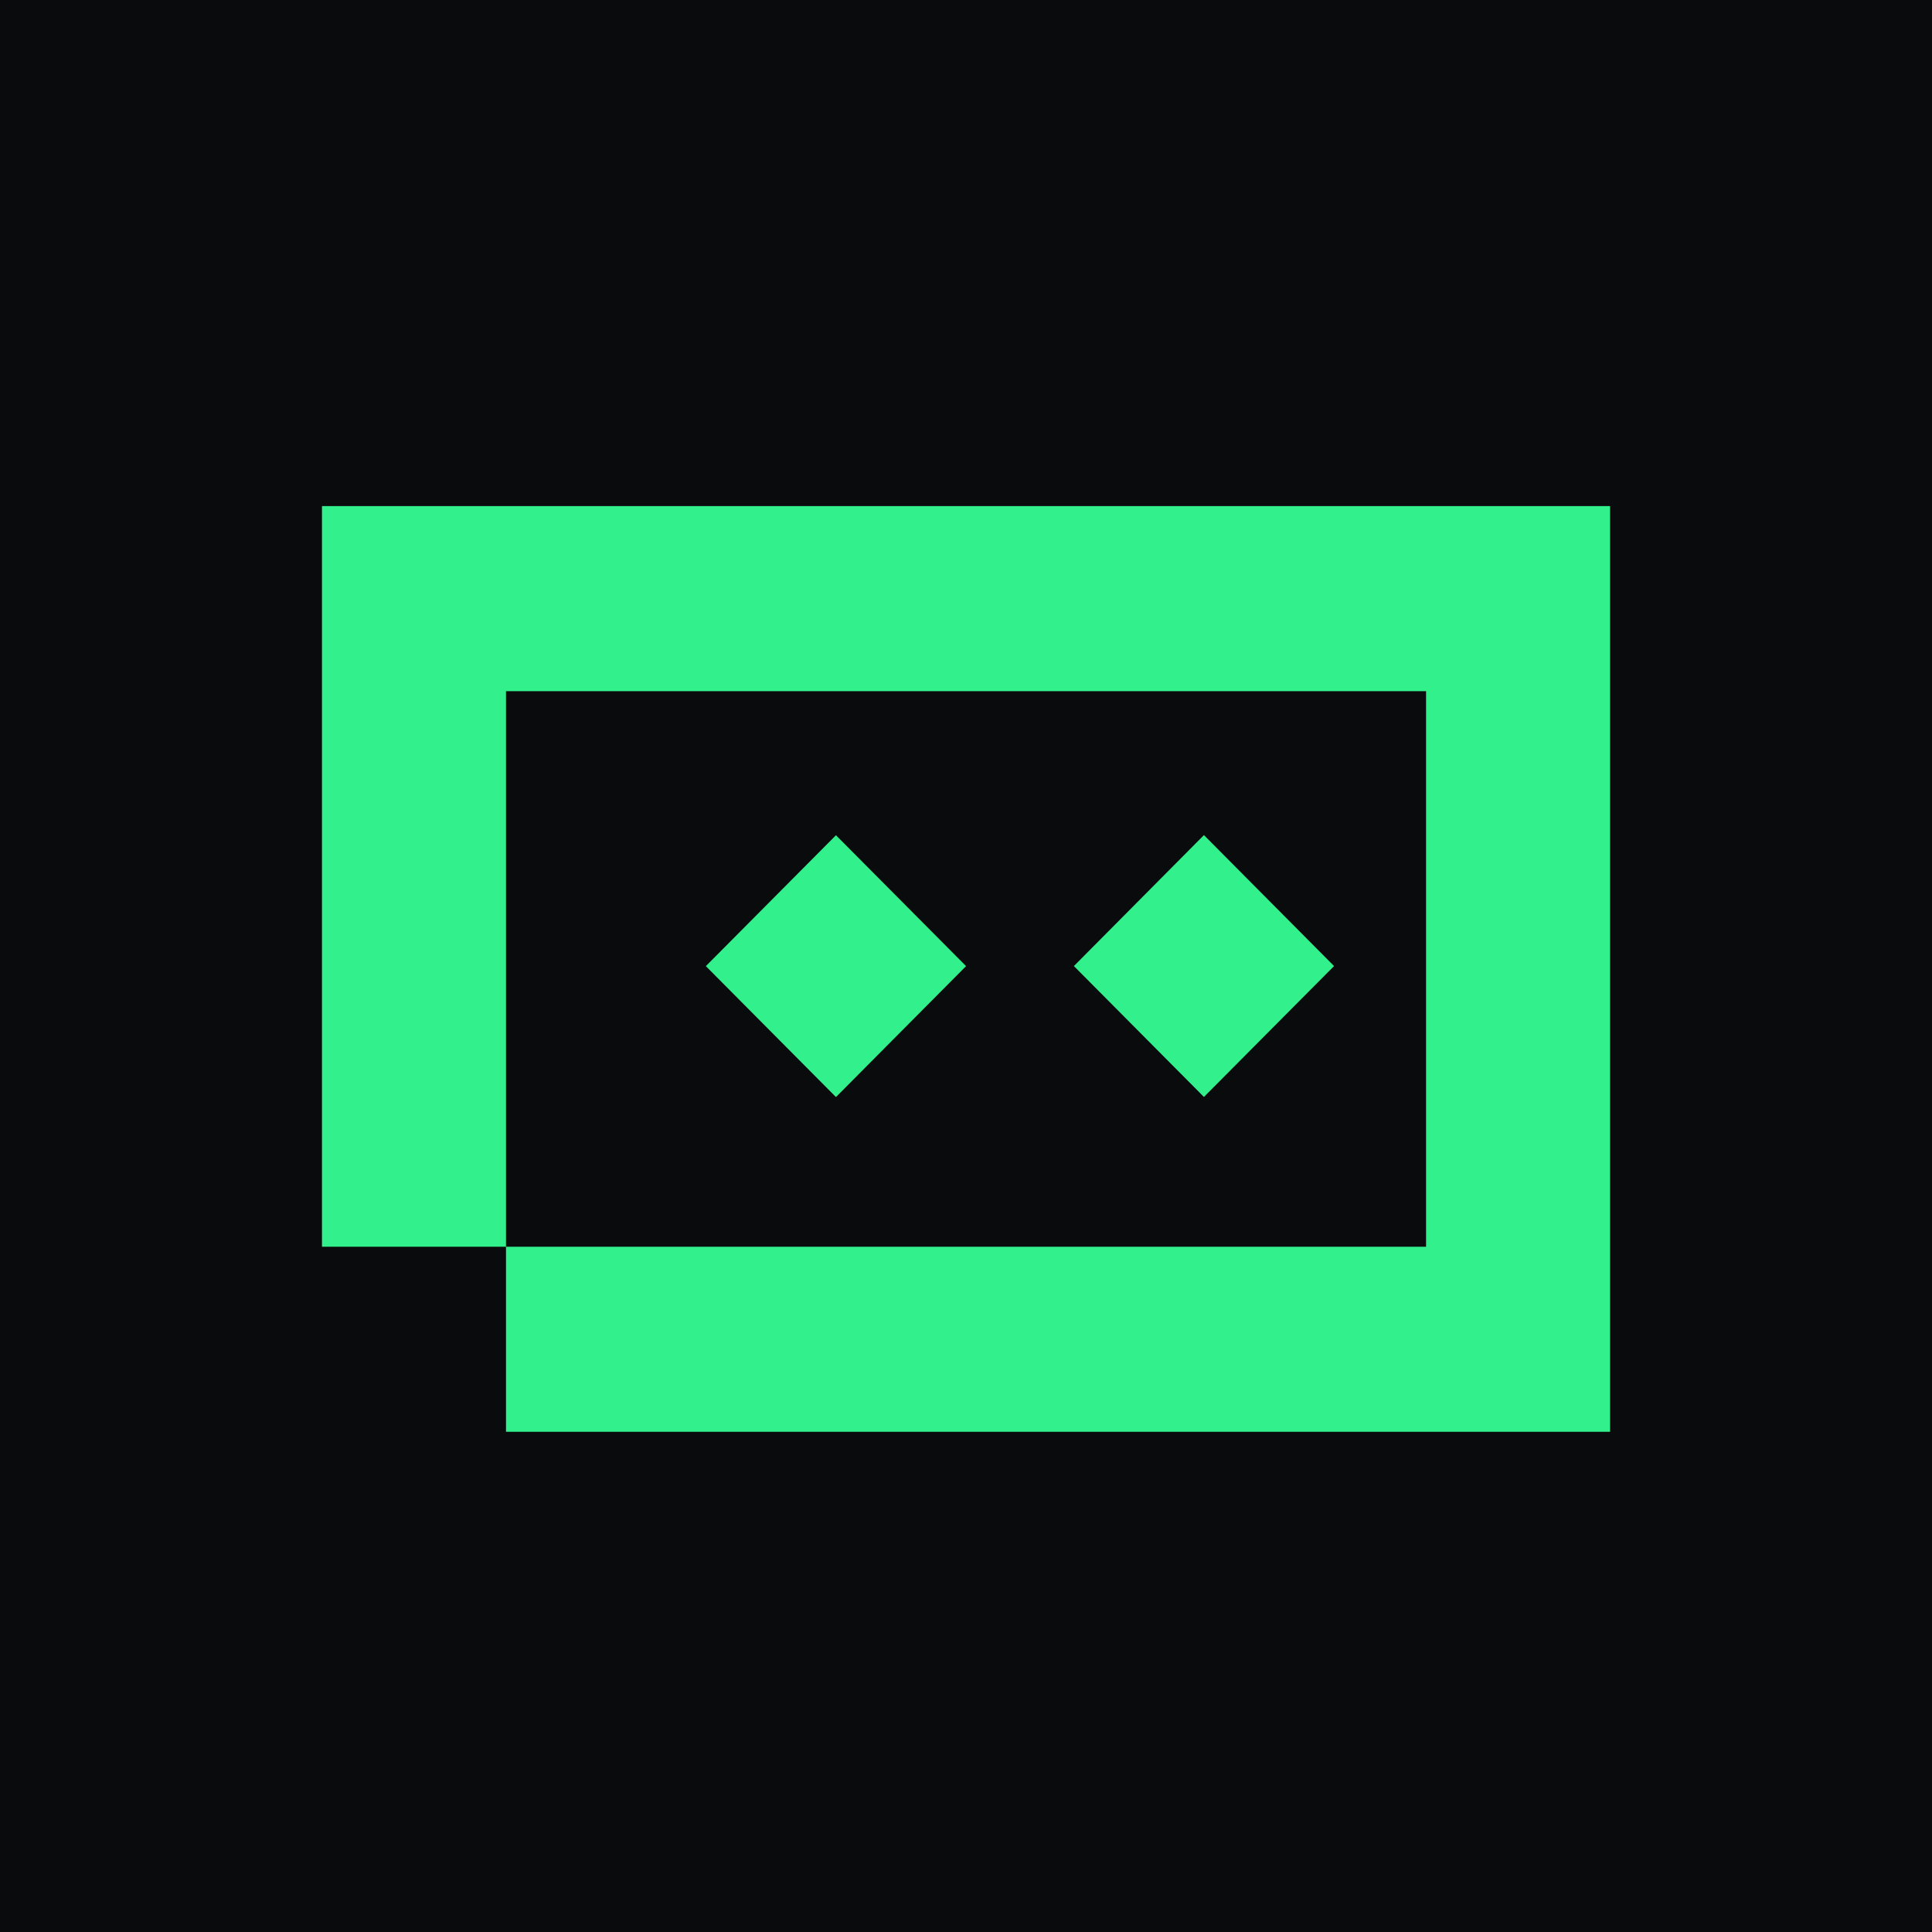
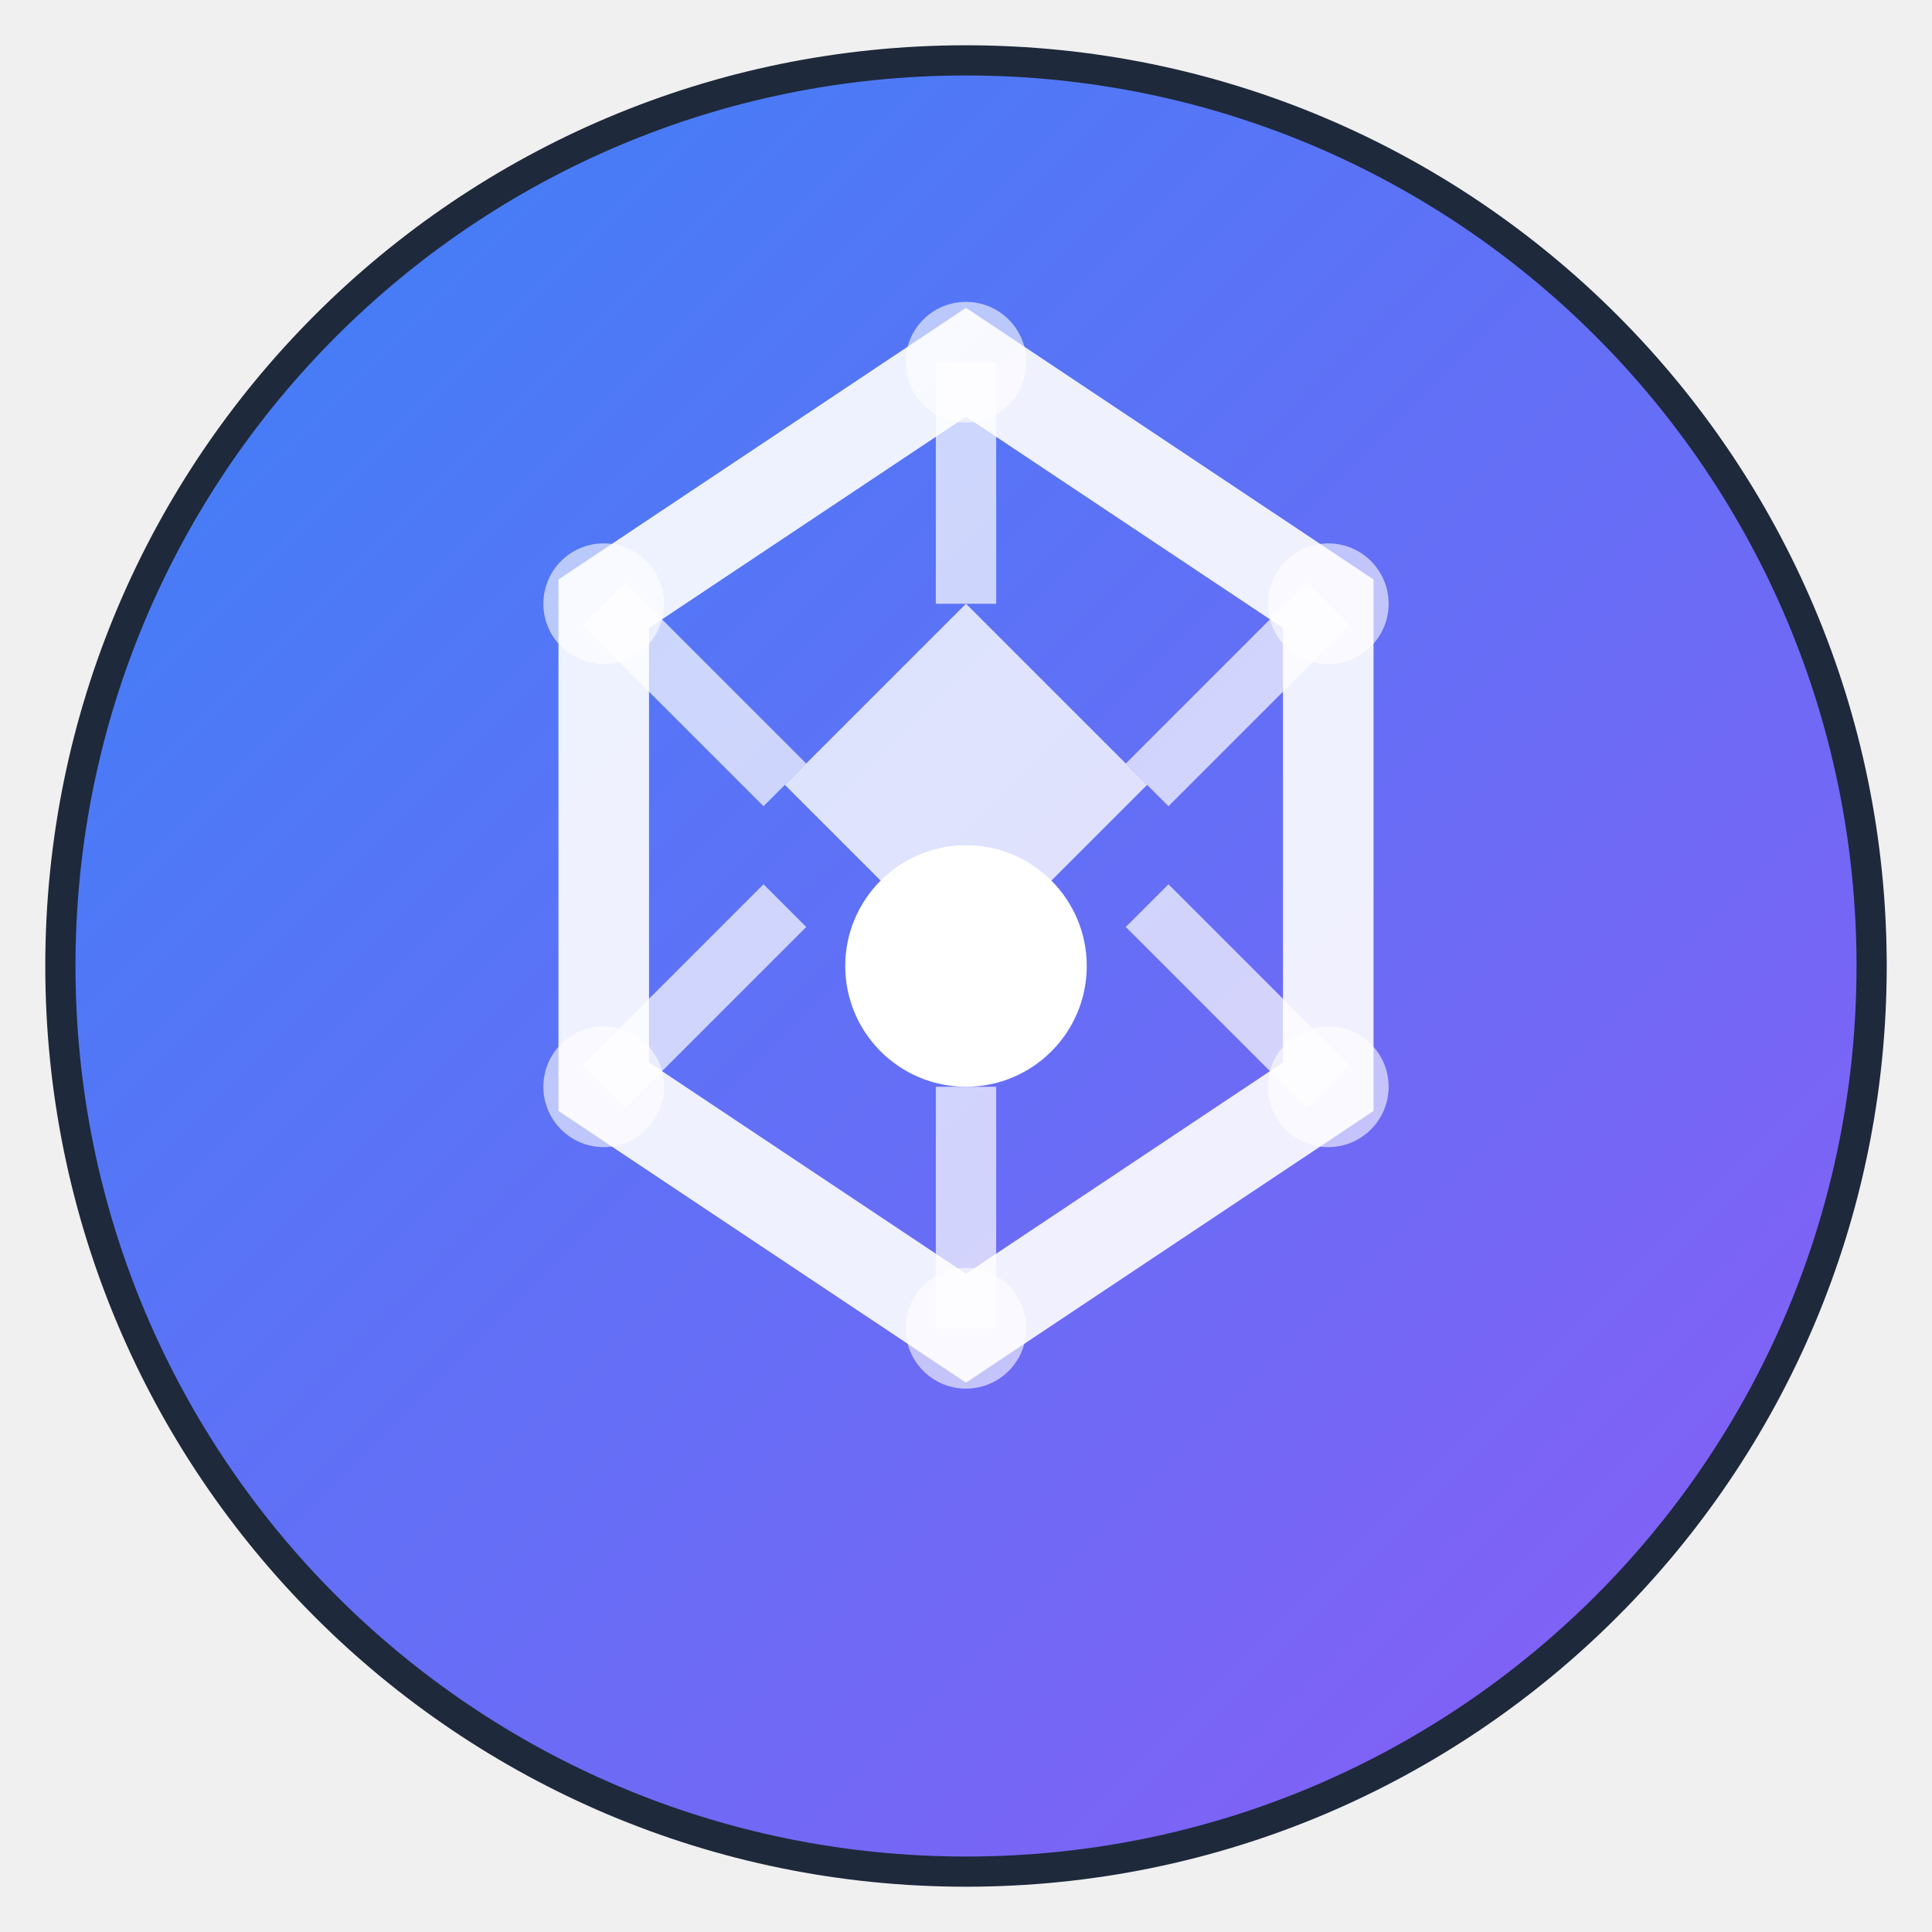
<svg xmlns="http://www.w3.org/2000/svg" width="32" height="32" viewBox="0 0 32 32" fill="none">
-   <rect width="32" height="32" fill="#0A0B0D" />
-   <path d="M26.668 23.715H8.381V20.65H5.333V8.382H26.668V23.715ZM8.381 20.65H23.62V11.448H8.381V20.65ZM16.001 16.002L13.846 18.171L11.691 16.002L13.846 13.834L16.001 16.002ZM22.096 16.001L19.941 18.169L17.787 16.001L19.941 13.832L22.096 16.001Z" fill="#32F08C" />
+   <defs>
+     <linearGradient id="logoGradient" x1="0%" y1="0%" x2="100%" y2="100%">
+       <stop offset="0%" style="stop-color:#3B82F6;stop-opacity:1" />
+       <stop offset="100%" style="stop-color:#8B5CF6;stop-opacity:1" />
+     </linearGradient>
+   </defs>
+   <circle cx="16" cy="16" r="15" fill="url(#logoGradient)" stroke="#1E293B" stroke-width="0.5" />
+   <polygon points="16,6 22,10 22,18 16,22 10,18 10,10" fill="none" stroke="white" stroke-width="1.5" opacity="0.9" />
+   <path d="M16 10 L19 13 L16 16 L13 13 Z" fill="white" opacity="0.8" />
+   <circle cx="16" cy="16" r="2" fill="white" />
+   <line x1="16" y1="6" x2="16" y2="10" stroke="white" stroke-width="1" opacity="0.7" />
+   <line x1="22" y1="10" x2="19" y2="13" stroke="white" stroke-width="1" opacity="0.7" />
+   <line x1="22" y1="18" x2="19" y2="15" stroke="white" stroke-width="1" opacity="0.7" />
+   <line x1="16" y1="22" x2="16" y2="18" stroke="white" stroke-width="1" opacity="0.7" />
+   <line x1="10" y1="18" x2="13" y2="15" stroke="white" stroke-width="1" opacity="0.7" />
+   <line x1="10" y1="10" x2="13" y2="13" stroke="white" stroke-width="1" opacity="0.7" />
+   <circle cx="16" cy="6" r="1" fill="white" opacity="0.6" />
+   <circle cx="22" cy="10" r="1" fill="white" opacity="0.6" />
+   <circle cx="22" cy="18" r="1" fill="white" opacity="0.6" />
+   <circle cx="16" cy="22" r="1" fill="white" opacity="0.6" />
+   <circle cx="10" cy="18" r="1" fill="white" opacity="0.6" />
+   <circle cx="10" cy="10" r="1" fill="white" opacity="0.6" />
</svg>
